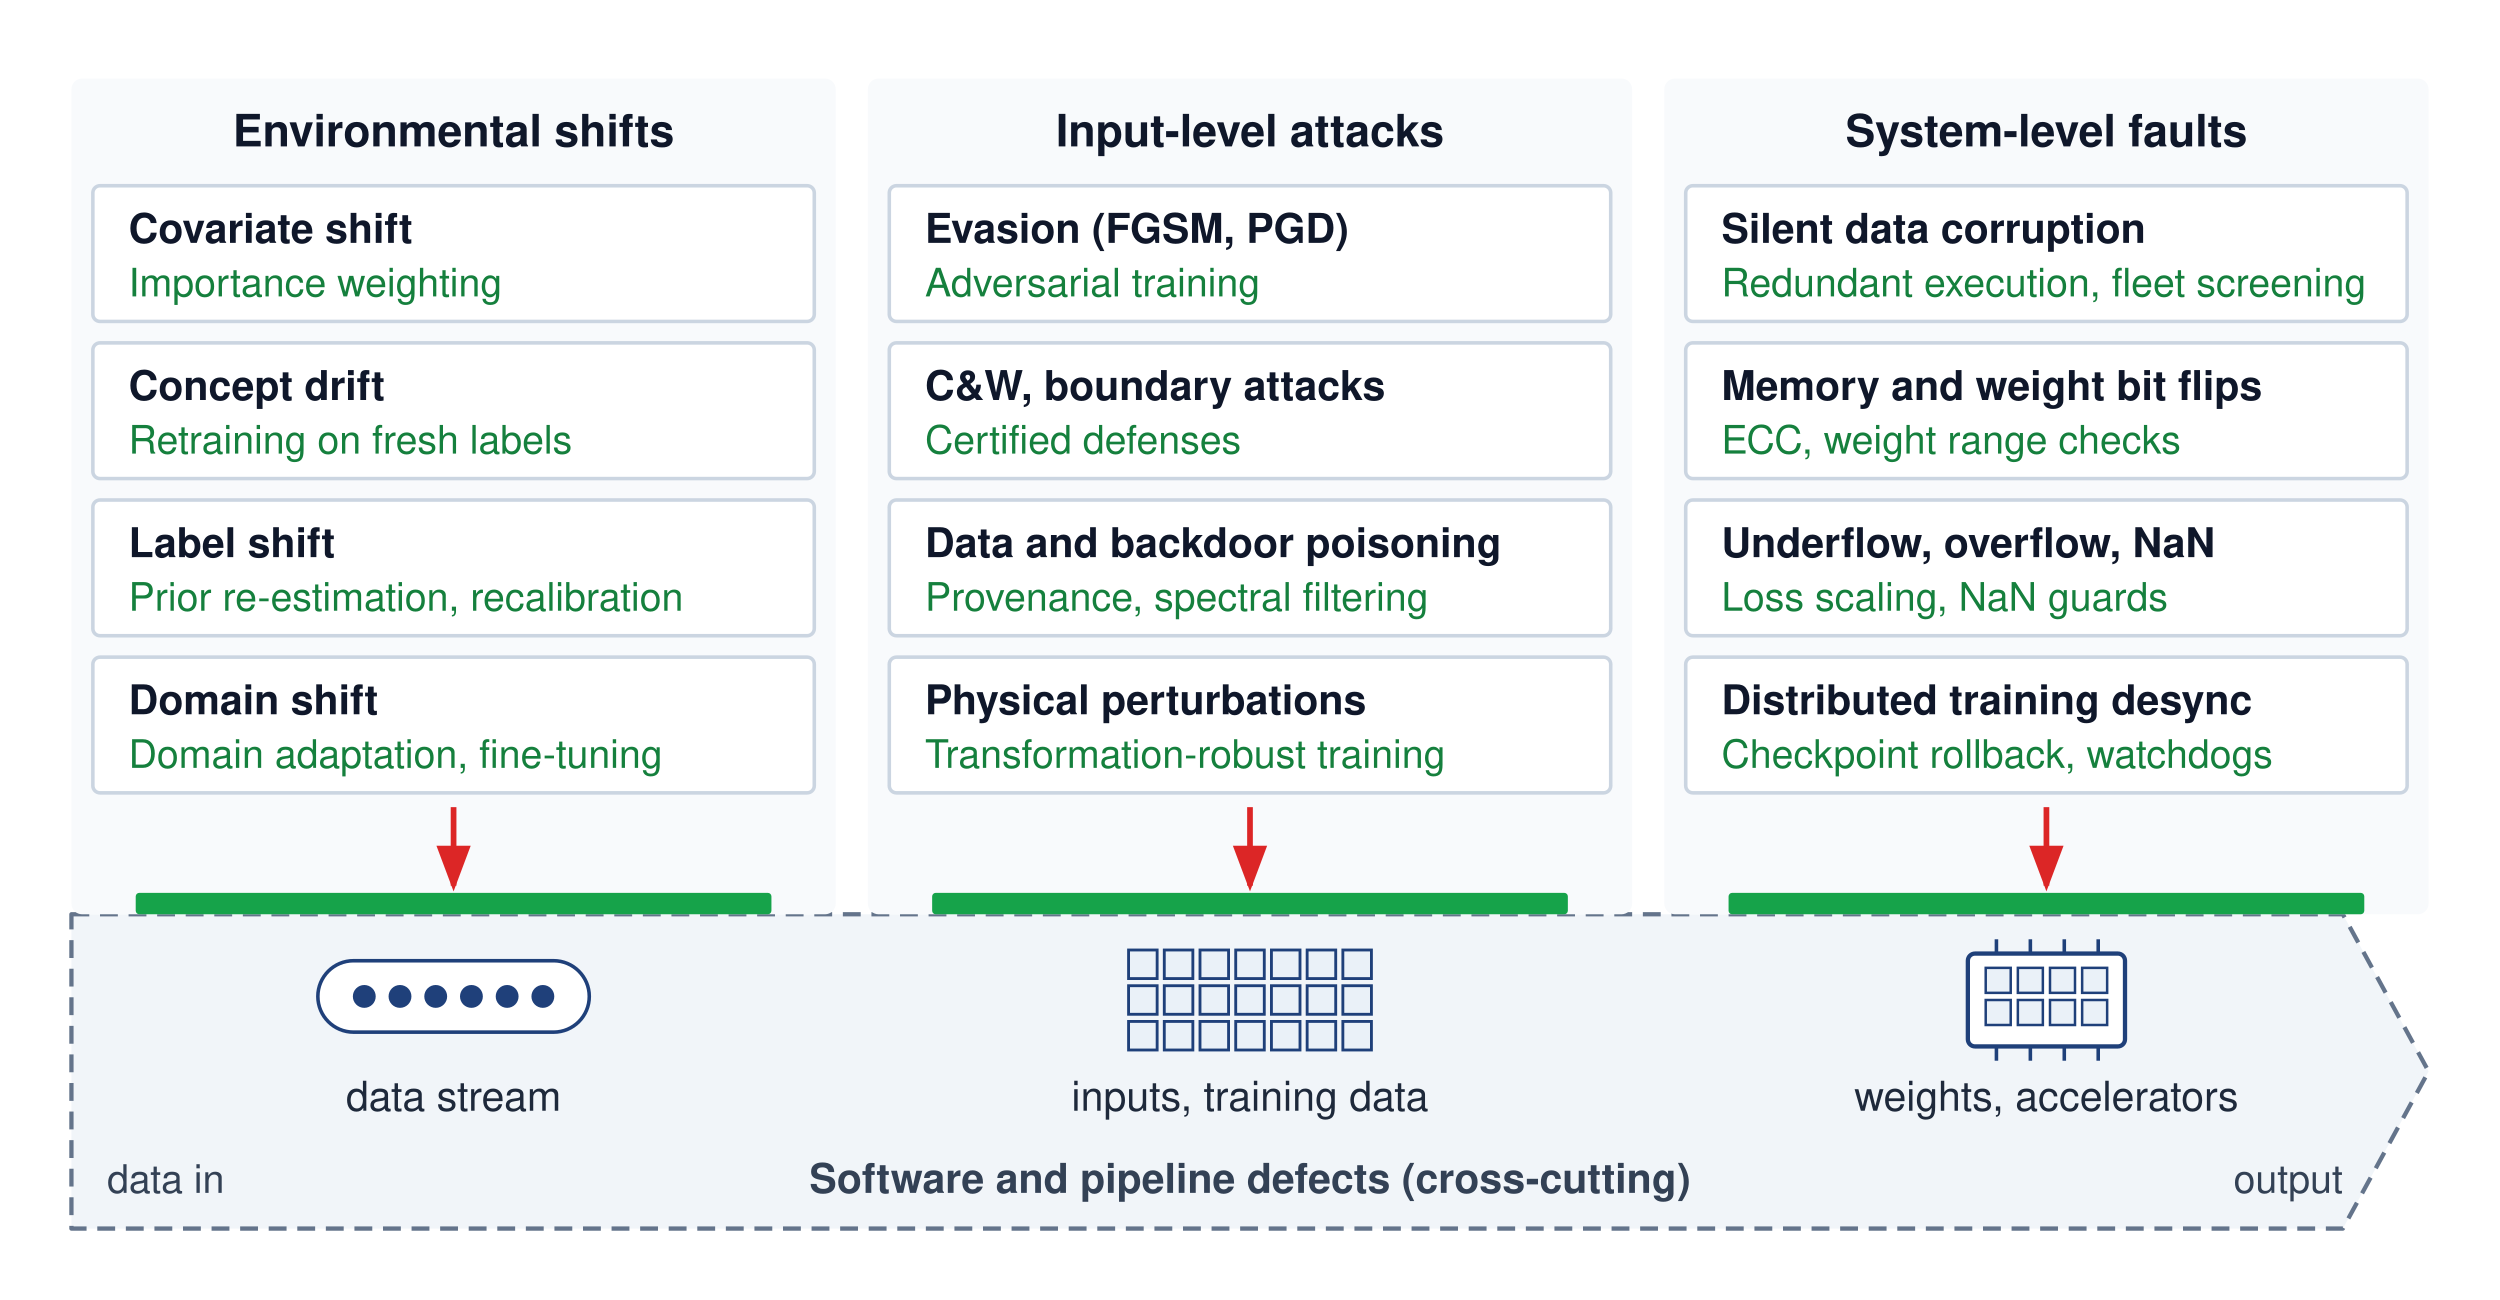
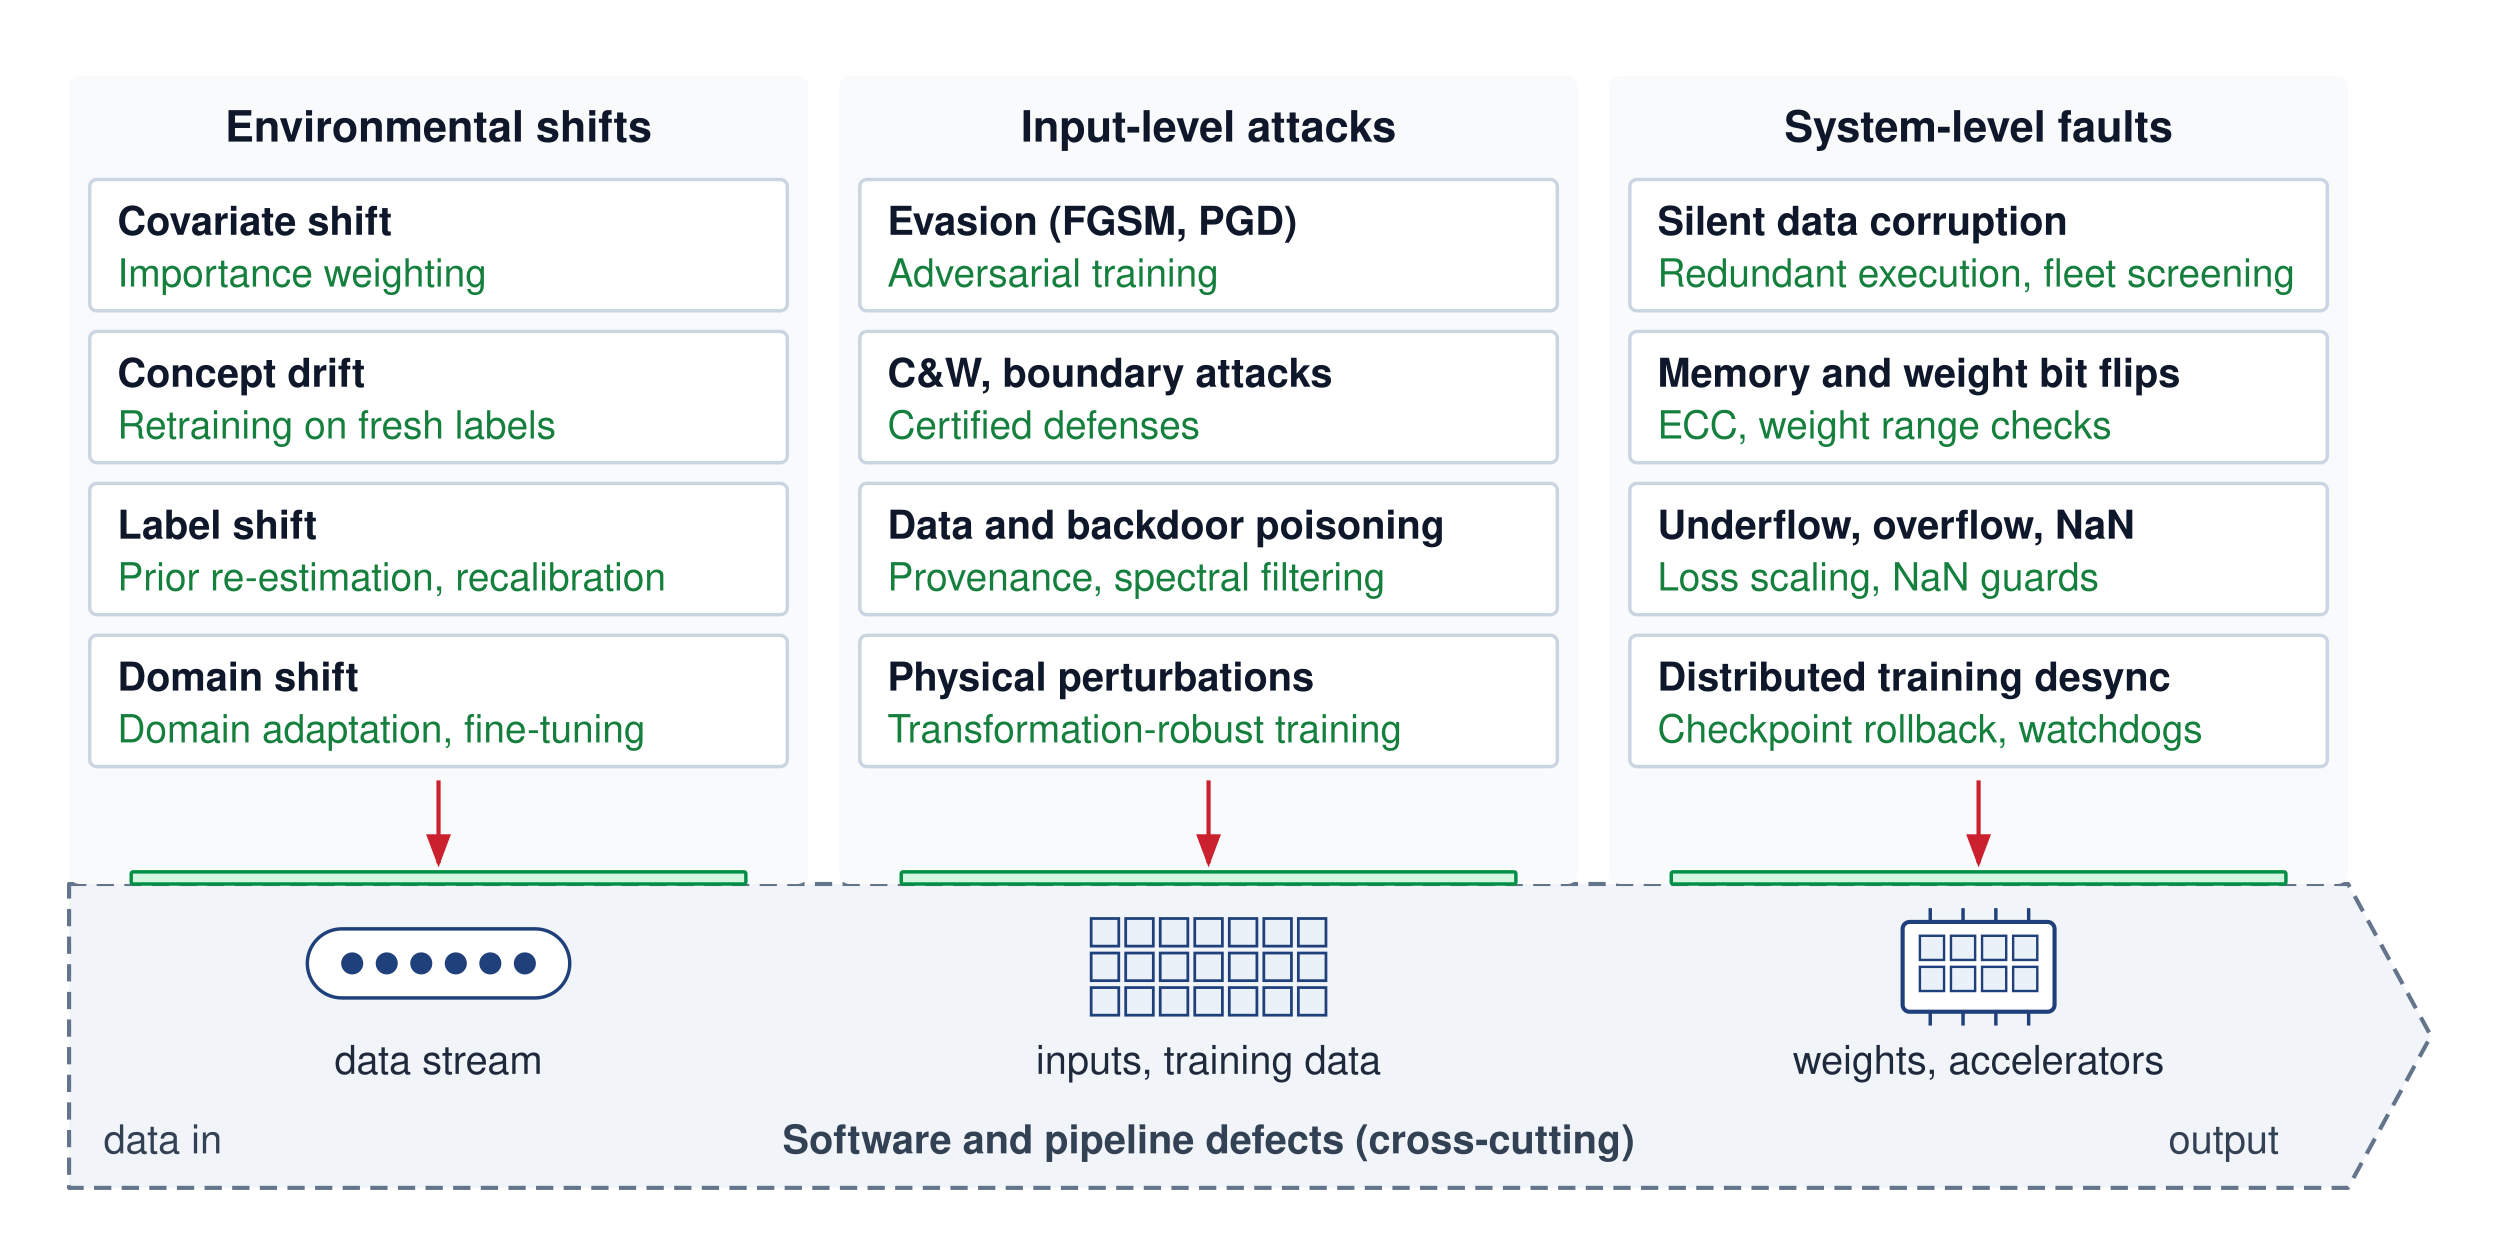
- <svg xmlns="http://www.w3.org/2000/svg" viewBox="0 -14 700 364" font-family="Helvetica Neue, Helvetica, Arial, sans-serif">
-   <rect y="-14" width="700" height="364" fill="#ffffff" />
+ <svg xmlns="http://www.w3.org/2000/svg" viewBox="0 -14 724 364" font-family="Helvetica Neue, Helvetica, Arial, sans-serif">
+   <rect y="-14" width="724" height="364" fill="#ffffff" />
  <defs>
    <marker id="arr-red" markerWidth="8" markerHeight="6" refX="7" refY="3" orient="auto">
-       <path d="M0,0 L8,3 L0,6 Z" fill="#dc2626" />
+       <path d="M0,0 L8,3 L0,6 Z" fill="#CB202D" />
    </marker>
    <marker id="arr-slate" markerWidth="8" markerHeight="6" refX="7" refY="3" orient="auto">
      <path d="M0,0 L8,3 L0,6 Z" fill="#64748b" />
    </marker>
  </defs>
-   <path d="M20,242 H656 L680,286 L656,330 H20 Z" fill="#f1f5f9" stroke="#64748b" stroke-width="1.2" stroke-dasharray="5,3" stroke-linejoin="round" />
+   <path d="M20,242 H680 L704,286 L680,330 H20 Z" fill="#f1f5f9" stroke="#64748b" stroke-width="1.2" stroke-dasharray="5,3" stroke-linejoin="round" />
  <rect x="89" y="255" width="76" height="20" rx="10" fill="#ffffff" stroke="#1F407A" stroke-width="1" />
  <circle cx="102" cy="265" r="3.2" fill="#1F407A" />
  <circle cx="112" cy="265" r="3.2" fill="#1F407A" />
  <circle cx="122" cy="265" r="3.2" fill="#1F407A" />
  <circle cx="132" cy="265" r="3.2" fill="#1F407A" />
  <circle cx="142" cy="265" r="3.2" fill="#1F407A" />
  <circle cx="152" cy="265" r="3.2" fill="#1F407A" />
  <text x="127" y="297" text-anchor="middle" font-size="11.5" fill="#1e293b">data stream</text>
  <rect x="316" y="252" width="8" height="8" fill="#EAF1F8" stroke="#1F407A" stroke-width="0.8" />
  <rect x="326" y="252" width="8" height="8" fill="#EAF1F8" stroke="#1F407A" stroke-width="0.8" />
  <rect x="336" y="252" width="8" height="8" fill="#EAF1F8" stroke="#1F407A" stroke-width="0.8" />
  <rect x="346" y="252" width="8" height="8" fill="#EAF1F8" stroke="#1F407A" stroke-width="0.8" />
  <rect x="356" y="252" width="8" height="8" fill="#EAF1F8" stroke="#1F407A" stroke-width="0.8" />
  <rect x="366" y="252" width="8" height="8" fill="#EAF1F8" stroke="#1F407A" stroke-width="0.8" />
  <rect x="376" y="252" width="8" height="8" fill="#EAF1F8" stroke="#1F407A" stroke-width="0.8" />
  <rect x="316" y="262" width="8" height="8" fill="#EAF1F8" stroke="#1F407A" stroke-width="0.8" />
  <rect x="326" y="262" width="8" height="8" fill="#EAF1F8" stroke="#1F407A" stroke-width="0.8" />
  <rect x="336" y="262" width="8" height="8" fill="#EAF1F8" stroke="#1F407A" stroke-width="0.8" />
  <rect x="346" y="262" width="8" height="8" fill="#EAF1F8" stroke="#1F407A" stroke-width="0.8" />
  <rect x="356" y="262" width="8" height="8" fill="#EAF1F8" stroke="#1F407A" stroke-width="0.8" />
  <rect x="366" y="262" width="8" height="8" fill="#EAF1F8" stroke="#1F407A" stroke-width="0.8" />
  <rect x="376" y="262" width="8" height="8" fill="#EAF1F8" stroke="#1F407A" stroke-width="0.8" />
  <rect x="316" y="272" width="8" height="8" fill="#EAF1F8" stroke="#1F407A" stroke-width="0.8" />
  <rect x="326" y="272" width="8" height="8" fill="#EAF1F8" stroke="#1F407A" stroke-width="0.8" />
  <rect x="336" y="272" width="8" height="8" fill="#EAF1F8" stroke="#1F407A" stroke-width="0.8" />
  <rect x="346" y="272" width="8" height="8" fill="#EAF1F8" stroke="#1F407A" stroke-width="0.8" />
  <rect x="356" y="272" width="8" height="8" fill="#EAF1F8" stroke="#1F407A" stroke-width="0.8" />
  <rect x="366" y="272" width="8" height="8" fill="#EAF1F8" stroke="#1F407A" stroke-width="0.8" />
  <rect x="376" y="272" width="8" height="8" fill="#EAF1F8" stroke="#1F407A" stroke-width="0.8" />
  <text x="350" y="297" text-anchor="middle" font-size="11.5" fill="#1e293b">inputs, training data</text>
  <rect x="551" y="253" width="44" height="26" rx="2" fill="#ffffff" stroke="#1F407A" stroke-width="1.2" />
  <line x1="559.0" y1="249" x2="559.0" y2="253" stroke="#1F407A" stroke-width="1" />
  <line x1="559.0" y1="279" x2="559.0" y2="283" stroke="#1F407A" stroke-width="1" />
  <line x1="568.5" y1="249" x2="568.5" y2="253" stroke="#1F407A" stroke-width="1" />
  <line x1="568.5" y1="279" x2="568.5" y2="283" stroke="#1F407A" stroke-width="1" />
  <line x1="578.0" y1="249" x2="578.0" y2="253" stroke="#1F407A" stroke-width="1" />
  <line x1="578.0" y1="279" x2="578.0" y2="283" stroke="#1F407A" stroke-width="1" />
  <line x1="587.5" y1="249" x2="587.5" y2="253" stroke="#1F407A" stroke-width="1" />
  <line x1="587.5" y1="279" x2="587.5" y2="283" stroke="#1F407A" stroke-width="1" />
  <rect x="556" y="257" width="7" height="7" fill="#EAF1F8" stroke="#1F407A" stroke-width="0.7" />
  <rect x="565" y="257" width="7" height="7" fill="#EAF1F8" stroke="#1F407A" stroke-width="0.7" />
  <rect x="574" y="257" width="7" height="7" fill="#EAF1F8" stroke="#1F407A" stroke-width="0.7" />
  <rect x="583" y="257" width="7" height="7" fill="#EAF1F8" stroke="#1F407A" stroke-width="0.7" />
  <rect x="556" y="266" width="7" height="7" fill="#EAF1F8" stroke="#1F407A" stroke-width="0.7" />
  <rect x="565" y="266" width="7" height="7" fill="#EAF1F8" stroke="#1F407A" stroke-width="0.7" />
  <rect x="574" y="266" width="7" height="7" fill="#EAF1F8" stroke="#1F407A" stroke-width="0.7" />
  <rect x="583" y="266" width="7" height="7" fill="#EAF1F8" stroke="#1F407A" stroke-width="0.7" />
  <text x="573" y="297" text-anchor="middle" font-size="11.5" fill="#1e293b">weights, accelerators</text>
-   <text x="30" y="320" font-size="11" fill="#334155">data in</text>
+   <text x="30" y="320" font-size="11.5" fill="#334155">data in</text>
  <text x="350" y="320" text-anchor="middle" font-size="11.5" font-weight="700" fill="#334155">Software and pipeline defects (cross-cutting)</text>
-   <text x="656" y="320" text-anchor="end" font-size="11" fill="#334155">output</text>
+   <text x="660" y="320" text-anchor="end" font-size="11.5" fill="#334155">output</text>
  <rect x="20" y="8" width="214" height="234" rx="3" fill="#f8fafc" />
  <text x="127.0" y="27" text-anchor="middle" font-size="12.5" font-weight="700" fill="#0f172a">Environmental shifts</text>
  <rect x="26" y="38" width="202" height="38" rx="2" fill="#ffffff" stroke="#cbd5e1" stroke-width="1" />
-   <text x="36" y="54" font-size="11.5" font-weight="700" fill="#0f172a">Covariate shift</text>
-   <text x="36" y="69" font-size="11" fill="#15803d">Importance weighting</text>
+   <text x="34" y="54" font-size="11.5" font-weight="700" fill="#0f172a">Covariate shift</text>
+   <text x="34" y="69" font-size="11.25" fill="#15803d">Importance weighting</text>
  <rect x="26" y="82" width="202" height="38" rx="2" fill="#ffffff" stroke="#cbd5e1" stroke-width="1" />
-   <text x="36" y="98" font-size="11.5" font-weight="700" fill="#0f172a">Concept drift</text>
-   <text x="36" y="113" font-size="11" fill="#15803d">Retraining on fresh labels</text>
+   <text x="34" y="98" font-size="11.5" font-weight="700" fill="#0f172a">Concept drift</text>
+   <text x="34" y="113" font-size="11.25" fill="#15803d">Retraining on fresh labels</text>
  <rect x="26" y="126" width="202" height="38" rx="2" fill="#ffffff" stroke="#cbd5e1" stroke-width="1" />
-   <text x="36" y="142" font-size="11.5" font-weight="700" fill="#0f172a">Label shift</text>
-   <text x="36" y="157" font-size="11" fill="#15803d">Prior re-estimation, recalibration</text>
+   <text x="34" y="142" font-size="11.5" font-weight="700" fill="#0f172a">Label shift</text>
+   <text x="34" y="157" font-size="11.25" fill="#15803d">Prior re-estimation, recalibration</text>
  <rect x="26" y="170" width="202" height="38" rx="2" fill="#ffffff" stroke="#cbd5e1" stroke-width="1" />
-   <text x="36" y="186" font-size="11.5" font-weight="700" fill="#0f172a">Domain shift</text>
-   <text x="36" y="201" font-size="11" fill="#15803d">Domain adaptation, fine-tuning</text>
-   <line x1="127.0" y1="212" x2="127.0" y2="234" stroke="#dc2626" stroke-width="1.6" marker-end="url(#arr-red)" />
-   <rect x="38" y="236" width="178" height="6" rx="1" fill="#16a34a" />
+   <text x="34" y="186" font-size="11.5" font-weight="700" fill="#0f172a">Domain shift</text>
+   <text x="34" y="201" font-size="11.25" fill="#15803d">Domain adaptation, fine-tuning</text>
+   <line x1="127.0" y1="212" x2="127.0" y2="236" stroke="#CB202D" stroke-width="1.2" marker-end="url(#arr-red)" />
+   <rect x="38" y="238.5" width="178" height="3.5" rx="0.5" fill="#D5F5E3" stroke="#008F45" stroke-width="1" />
  <rect x="243" y="8" width="214" height="234" rx="3" fill="#f8fafc" />
  <text x="350.0" y="27" text-anchor="middle" font-size="12.5" font-weight="700" fill="#0f172a">Input-level attacks</text>
  <rect x="249" y="38" width="202" height="38" rx="2" fill="#ffffff" stroke="#cbd5e1" stroke-width="1" />
-   <text x="259" y="54" font-size="11.5" font-weight="700" fill="#0f172a">Evasion (FGSM, PGD)</text>
-   <text x="259" y="69" font-size="11" fill="#15803d">Adversarial training</text>
+   <text x="257" y="54" font-size="11.5" font-weight="700" fill="#0f172a">Evasion (FGSM, PGD)</text>
+   <text x="257" y="69" font-size="11.25" fill="#15803d">Adversarial training</text>
  <rect x="249" y="82" width="202" height="38" rx="2" fill="#ffffff" stroke="#cbd5e1" stroke-width="1" />
-   <text x="259" y="98" font-size="11.5" font-weight="700" fill="#0f172a">C&amp;W, boundary attacks</text>
-   <text x="259" y="113" font-size="11" fill="#15803d">Certified defenses</text>
+   <text x="257" y="98" font-size="11.5" font-weight="700" fill="#0f172a">C&amp;W, boundary attacks</text>
+   <text x="257" y="113" font-size="11.25" fill="#15803d">Certified defenses</text>
  <rect x="249" y="126" width="202" height="38" rx="2" fill="#ffffff" stroke="#cbd5e1" stroke-width="1" />
-   <text x="259" y="142" font-size="11.5" font-weight="700" fill="#0f172a">Data and backdoor poisoning</text>
-   <text x="259" y="157" font-size="11" fill="#15803d">Provenance, spectral filtering</text>
+   <text x="257" y="142" font-size="11.5" font-weight="700" fill="#0f172a">Data and backdoor poisoning</text>
+   <text x="257" y="157" font-size="11.25" fill="#15803d">Provenance, spectral filtering</text>
  <rect x="249" y="170" width="202" height="38" rx="2" fill="#ffffff" stroke="#cbd5e1" stroke-width="1" />
-   <text x="259" y="186" font-size="11.5" font-weight="700" fill="#0f172a">Physical perturbations</text>
-   <text x="259" y="201" font-size="11" fill="#15803d">Transformation-robust training</text>
-   <line x1="350.0" y1="212" x2="350.0" y2="234" stroke="#dc2626" stroke-width="1.6" marker-end="url(#arr-red)" />
-   <rect x="261" y="236" width="178" height="6" rx="1" fill="#16a34a" />
+   <text x="257" y="186" font-size="11.5" font-weight="700" fill="#0f172a">Physical perturbations</text>
+   <text x="257" y="201" font-size="11.25" fill="#15803d">Transformation-robust training</text>
+   <line x1="350.0" y1="212" x2="350.0" y2="236" stroke="#CB202D" stroke-width="1.2" marker-end="url(#arr-red)" />
+   <rect x="261" y="238.5" width="178" height="3.5" rx="0.5" fill="#D5F5E3" stroke="#008F45" stroke-width="1" />
  <rect x="466" y="8" width="214" height="234" rx="3" fill="#f8fafc" />
  <text x="573.0" y="27" text-anchor="middle" font-size="12.5" font-weight="700" fill="#0f172a">System-level faults</text>
  <rect x="472" y="38" width="202" height="38" rx="2" fill="#ffffff" stroke="#cbd5e1" stroke-width="1" />
-   <text x="482" y="54" font-size="11.5" font-weight="700" fill="#0f172a">Silent data corruption</text>
-   <text x="482" y="69" font-size="11" fill="#15803d">Redundant execution, fleet screening</text>
+   <text x="480" y="54" font-size="11.5" font-weight="700" fill="#0f172a">Silent data corruption</text>
+   <text x="480" y="69" font-size="11.25" fill="#15803d">Redundant execution, fleet screening</text>
  <rect x="472" y="82" width="202" height="38" rx="2" fill="#ffffff" stroke="#cbd5e1" stroke-width="1" />
-   <text x="482" y="98" font-size="11.5" font-weight="700" fill="#0f172a">Memory and weight bit flips</text>
-   <text x="482" y="113" font-size="11" fill="#15803d">ECC, weight range checks</text>
+   <text x="480" y="98" font-size="11.5" font-weight="700" fill="#0f172a">Memory and weight bit flips</text>
+   <text x="480" y="113" font-size="11.25" fill="#15803d">ECC, weight range checks</text>
  <rect x="472" y="126" width="202" height="38" rx="2" fill="#ffffff" stroke="#cbd5e1" stroke-width="1" />
-   <text x="482" y="142" font-size="11.5" font-weight="700" fill="#0f172a">Underflow, overflow, NaN</text>
-   <text x="482" y="157" font-size="11" fill="#15803d">Loss scaling, NaN guards</text>
+   <text x="480" y="142" font-size="11.5" font-weight="700" fill="#0f172a">Underflow, overflow, NaN</text>
+   <text x="480" y="157" font-size="11.25" fill="#15803d">Loss scaling, NaN guards</text>
  <rect x="472" y="170" width="202" height="38" rx="2" fill="#ffffff" stroke="#cbd5e1" stroke-width="1" />
-   <text x="482" y="186" font-size="11.5" font-weight="700" fill="#0f172a">Distributed training desync</text>
-   <text x="482" y="201" font-size="11" fill="#15803d">Checkpoint rollback, watchdogs</text>
-   <line x1="573.0" y1="212" x2="573.0" y2="234" stroke="#dc2626" stroke-width="1.6" marker-end="url(#arr-red)" />
-   <rect x="484" y="236" width="178" height="6" rx="1" fill="#16a34a" />
+   <text x="480" y="186" font-size="11.5" font-weight="700" fill="#0f172a">Distributed training desync</text>
+   <text x="480" y="201" font-size="11.25" fill="#15803d">Checkpoint rollback, watchdogs</text>
+   <line x1="573.0" y1="212" x2="573.0" y2="236" stroke="#CB202D" stroke-width="1.2" marker-end="url(#arr-red)" />
+   <rect x="484" y="238.5" width="178" height="3.5" rx="0.5" fill="#D5F5E3" stroke="#008F45" stroke-width="1" />
</svg>
